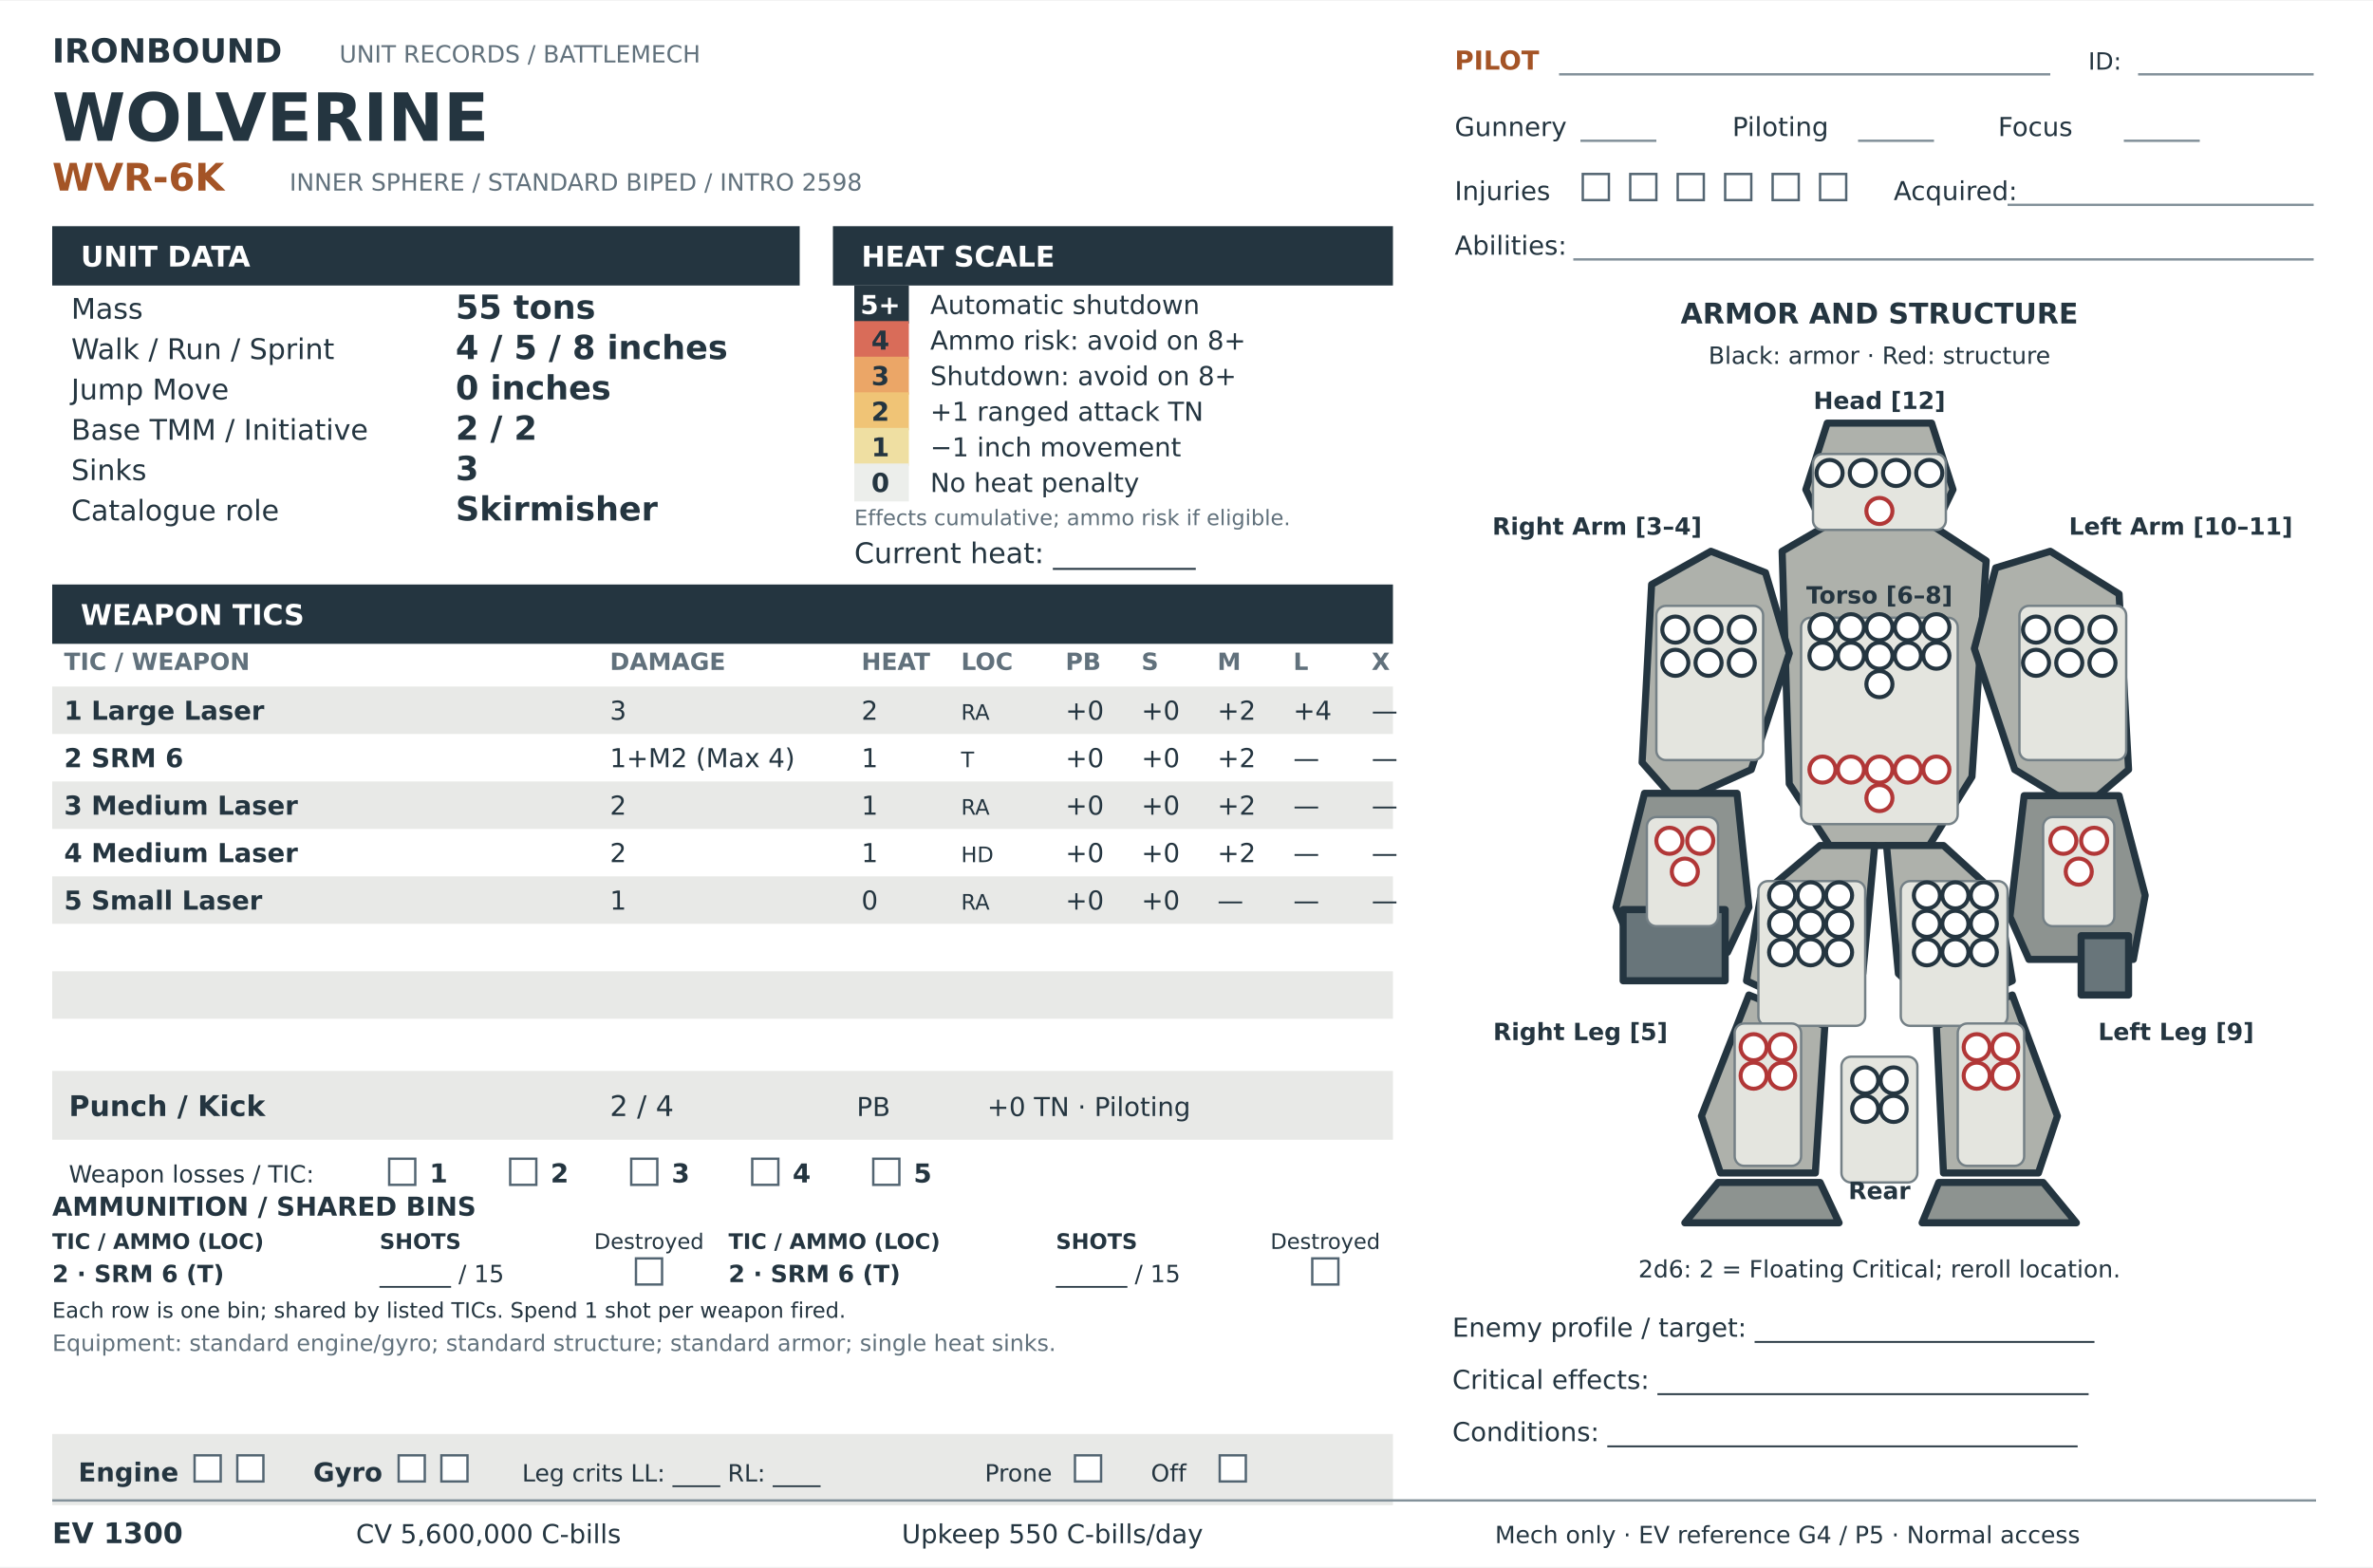
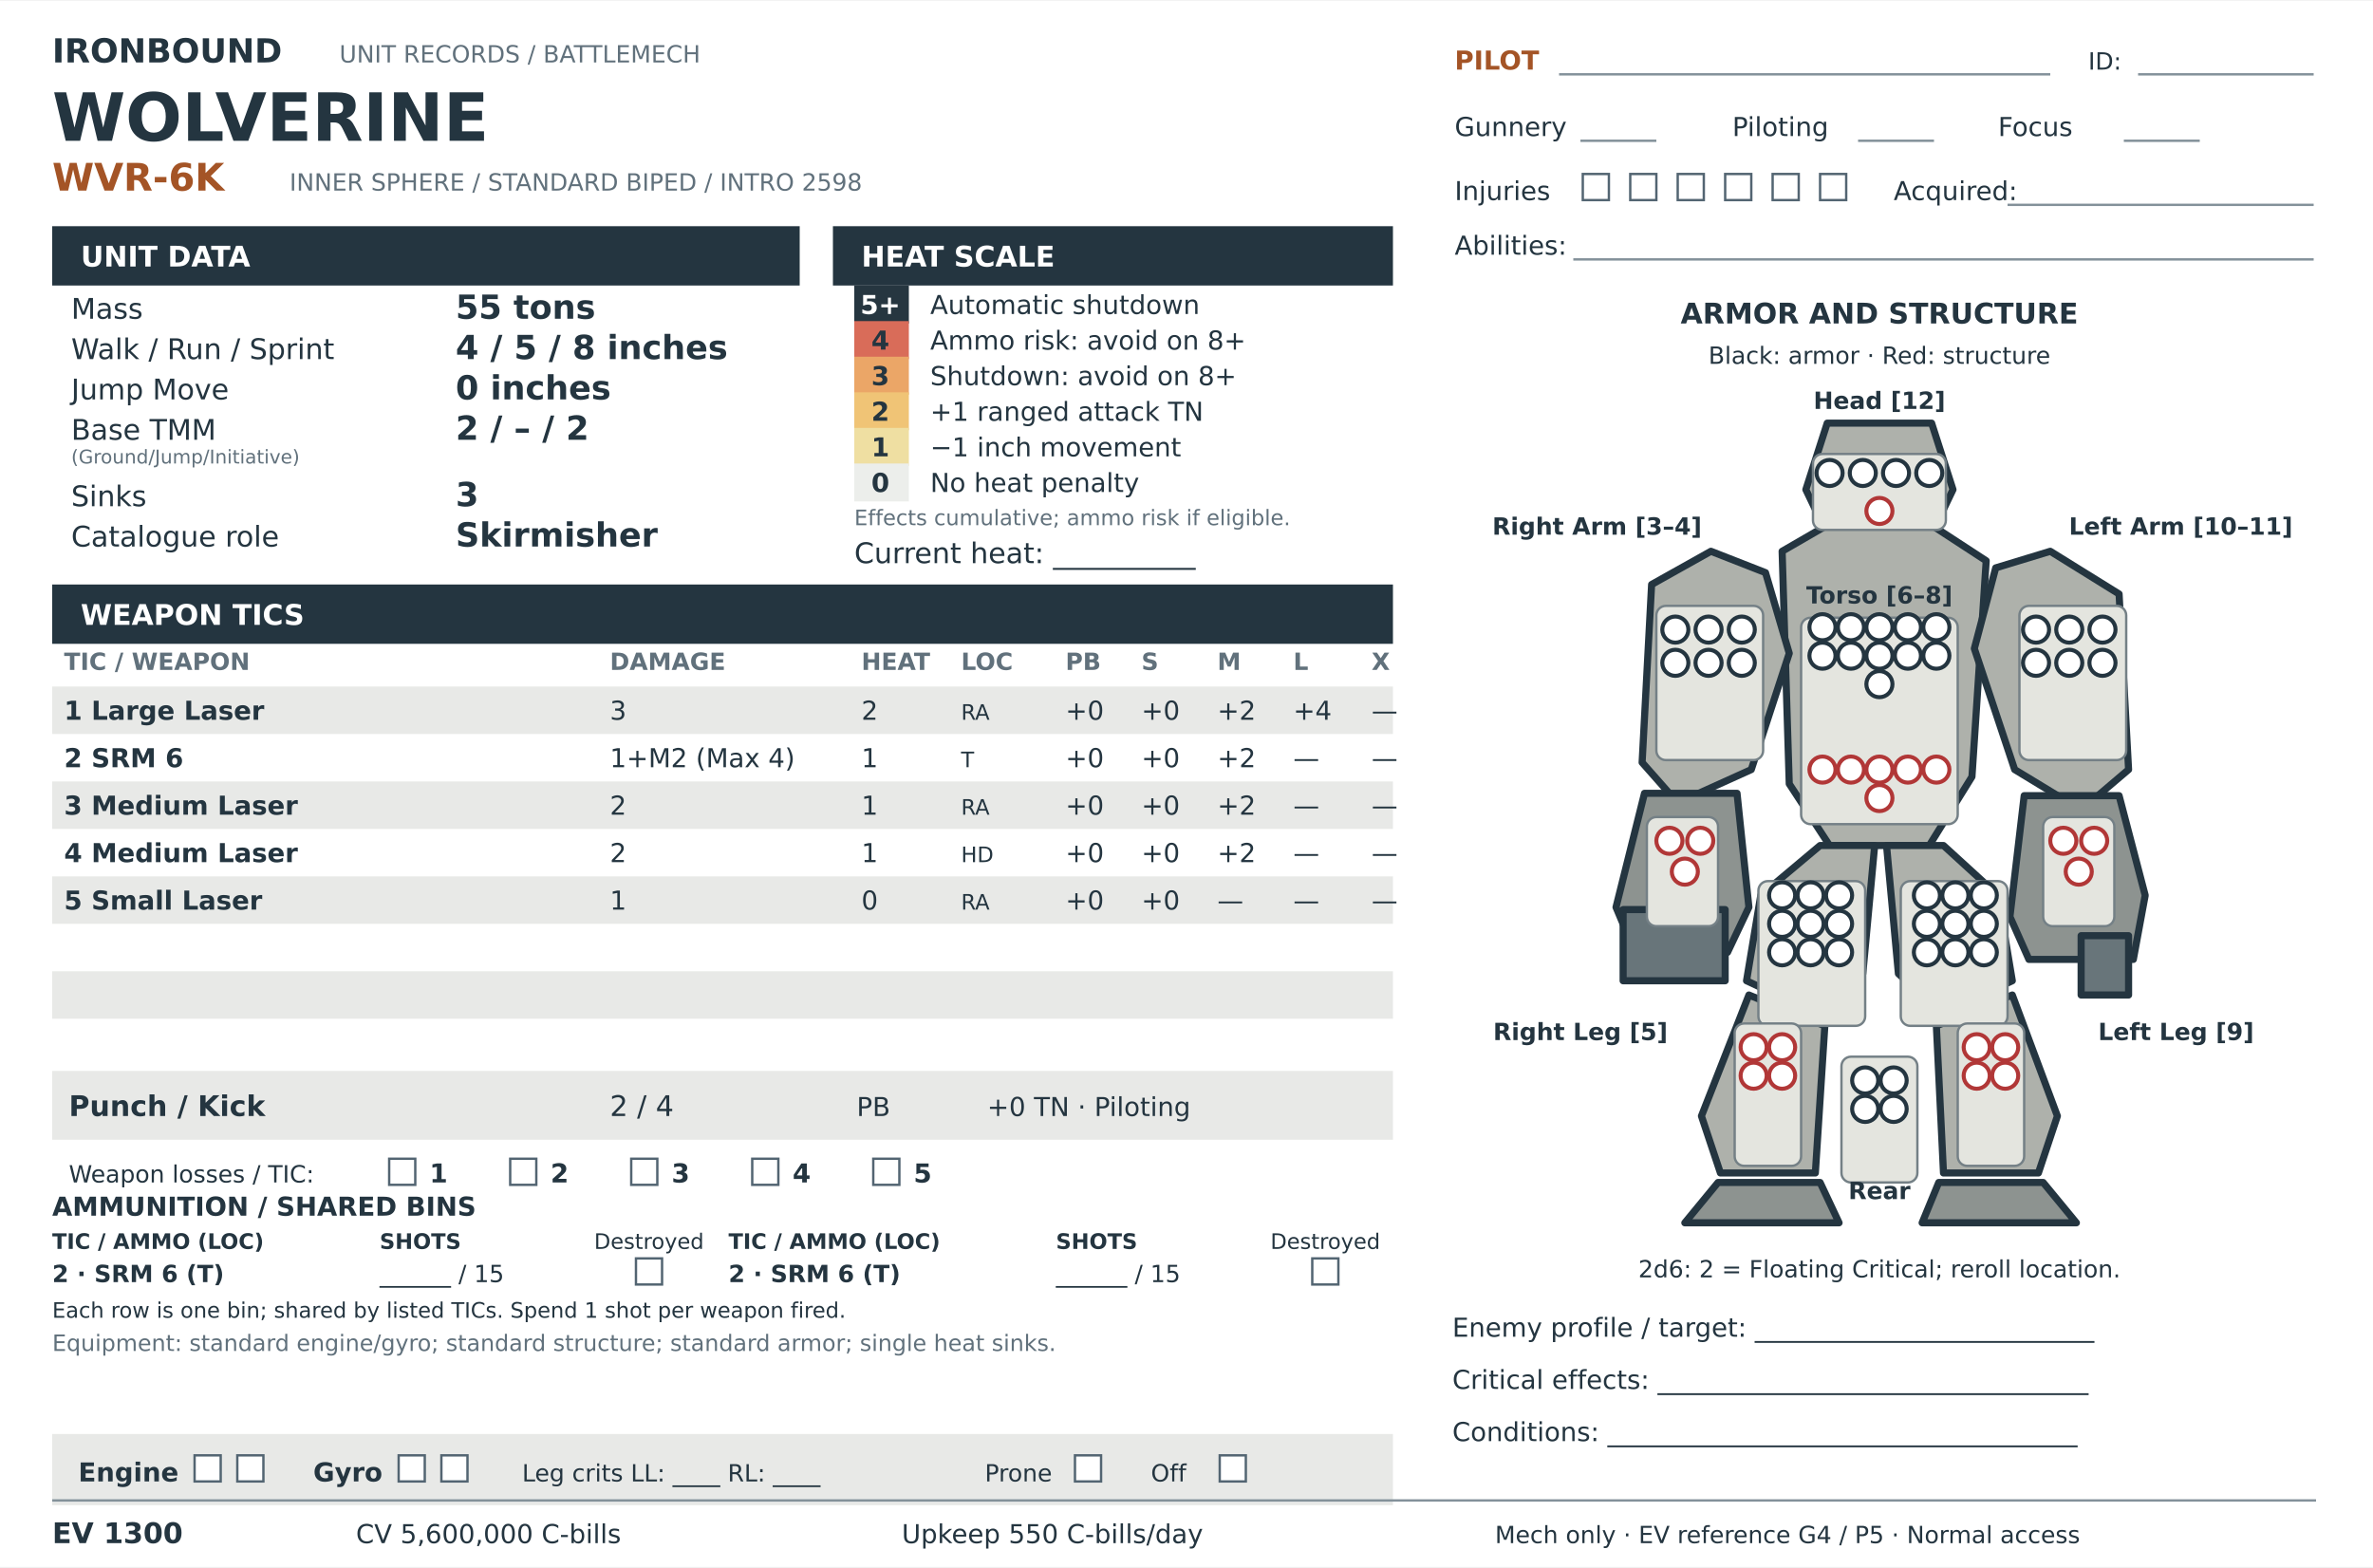
<svg xmlns="http://www.w3.org/2000/svg" width="277mm" height="183mm" viewBox="0 0 1000 660" role="img" aria-labelledby="title desc">
  <g font-family="Arial, Helvetica, sans-serif">
    <rect x="0" y="0" width="1000" height="660" rx="0" fill="#fff" stroke="none" />
    <text x="22" y="26" font-family="DejaVu Sans, Arial, sans-serif" font-size="14" font-weight="bold" fill="#243540" text-anchor="start">IRONBOUND</text>
    <text x="143" y="26" font-family="DejaVu Sans, Arial, sans-serif" font-size="10" fill="#61717c" text-anchor="start">UNIT RECORDS / BATTLEMECH</text>
    <text x="22" y="59" font-family="DejaVu Sans, Arial, sans-serif" font-size="28" font-weight="bold" fill="#243540" text-anchor="start">WOLVERINE</text>
    <text x="22" y="80" font-family="DejaVu Sans, Arial, sans-serif" font-size="16" font-weight="bold" fill="#a45426" text-anchor="start">WVR-6K</text>
    <text x="122" y="80" font-family="DejaVu Sans, Arial, sans-serif" font-size="10" fill="#61717c" text-anchor="start">INNER SPHERE / STANDARD BIPED / INTRO 2598</text>
    <text x="613" y="29" font-family="DejaVu Sans, Arial, sans-serif" font-size="11" font-weight="bold" fill="#a45426" text-anchor="start">PILOT</text>
    <path d="M657 31H864" fill="none" stroke="#83919a" />
    <text x="880" y="29" font-family="DejaVu Sans, Arial, sans-serif" font-size="10" fill="#243540" text-anchor="start">ID:</text>
    <path d="M901 31H975" fill="none" stroke="#83919a" />
    <text x="613" y="57" font-family="DejaVu Sans, Arial, sans-serif" font-size="11" fill="#243540" text-anchor="start">Gunnery</text>
    <path d="M666 59H698" fill="none" stroke="#83919a" />
    <text x="730" y="57" font-family="DejaVu Sans, Arial, sans-serif" font-size="11" fill="#243540" text-anchor="start">Piloting</text>
    <path d="M783 59H815" fill="none" stroke="#83919a" />
    <text x="842" y="57" font-family="DejaVu Sans, Arial, sans-serif" font-size="11" fill="#243540" text-anchor="start">Focus</text>
    <path d="M895 59H927" fill="none" stroke="#83919a" />
    <text x="613" y="84" font-family="DejaVu Sans, Arial, sans-serif" font-size="11" fill="#243540" text-anchor="start">Injuries</text>
    <rect x="667" y="73" width="11" height="11" rx="0" fill="#fff" stroke="#536572" />
    <rect x="687" y="73" width="11" height="11" rx="0" fill="#fff" stroke="#536572" />
    <rect x="707" y="73" width="11" height="11" rx="0" fill="#fff" stroke="#536572" />
    <rect x="727" y="73" width="11" height="11" rx="0" fill="#fff" stroke="#536572" />
    <rect x="747" y="73" width="11" height="11" rx="0" fill="#fff" stroke="#536572" />
    <rect x="767" y="73" width="11" height="11" rx="0" fill="#fff" stroke="#536572" />
    <text x="798" y="84" font-family="DejaVu Sans, Arial, sans-serif" font-size="11" fill="#243540" text-anchor="start">Acquired:</text>
    <path d="M846 86H975" fill="none" stroke="#83919a" />
    <text x="613" y="107" font-family="DejaVu Sans, Arial, sans-serif" font-size="11" fill="#243540" text-anchor="start">Abilities:</text>
    <path d="M663 109H975" fill="none" stroke="#83919a" />
    <rect x="22" y="95" width="315" height="25" rx="0" fill="#243540" stroke="none" />
    <text x="34" y="112" font-family="DejaVu Sans, Arial, sans-serif" font-size="12" font-weight="bold" fill="#fff" text-anchor="start">UNIT DATA</text>
    <rect x="351" y="95" width="236" height="25" rx="0" fill="#243540" stroke="none" />
    <text x="363" y="112" font-family="DejaVu Sans, Arial, sans-serif" font-size="12" font-weight="bold" fill="#fff" text-anchor="start">HEAT SCALE</text>
    <text x="30" y="134" font-family="DejaVu Sans, Arial, sans-serif" font-size="12" fill="#243540" text-anchor="start">Mass</text>
    <text x="192" y="134" font-family="DejaVu Sans, Arial, sans-serif" font-size="14" font-weight="bold" fill="#243540" text-anchor="start">55 tons</text>
    <text x="30" y="151" font-family="DejaVu Sans, Arial, sans-serif" font-size="12" fill="#243540" text-anchor="start">Walk / Run / Sprint</text>
    <text x="192" y="151" font-family="DejaVu Sans, Arial, sans-serif" font-size="14" font-weight="bold" fill="#243540" text-anchor="start">4 / 5 / 8 inches</text>
    <text x="30" y="168" font-family="DejaVu Sans, Arial, sans-serif" font-size="12" fill="#243540" text-anchor="start">Jump Move</text>
    <text x="192" y="168" font-family="DejaVu Sans, Arial, sans-serif" font-size="14" font-weight="bold" fill="#243540" text-anchor="start">0 inches</text>
-     <text x="30" y="185" font-family="DejaVu Sans, Arial, sans-serif" font-size="12" fill="#243540" text-anchor="start">Base TMM / Initiative</text>
-     <text x="192" y="185" font-family="DejaVu Sans, Arial, sans-serif" font-size="14" font-weight="bold" fill="#243540" text-anchor="start">2 / 2</text>
-     <text x="30" y="202" font-family="DejaVu Sans, Arial, sans-serif" font-size="12" fill="#243540" text-anchor="start">Sinks</text>
-     <text x="192" y="202" font-family="DejaVu Sans, Arial, sans-serif" font-size="14" font-weight="bold" fill="#243540" text-anchor="start">3</text>
-     <text x="30" y="219" font-family="DejaVu Sans, Arial, sans-serif" font-size="12" fill="#243540" text-anchor="start">Catalogue role</text>
-     <text x="192" y="219" font-family="DejaVu Sans, Arial, sans-serif" font-size="14" font-weight="bold" fill="#243540" text-anchor="start">Skirmisher</text>
+     <text x="30" y="185" font-family="DejaVu Sans, Arial, sans-serif" font-size="12" fill="#243540" text-anchor="start">Base TMM</text>
+     <text x="30" y="195" font-family="DejaVu Sans, Arial, sans-serif" font-size="8" fill="#61717c" text-anchor="start">(Ground/Jump/Initiative)</text>
+     <text x="192" y="185" font-family="DejaVu Sans, Arial, sans-serif" font-size="14" font-weight="bold" fill="#243540" text-anchor="start">2 / – / 2</text>
+     <text x="30" y="213" font-family="DejaVu Sans, Arial, sans-serif" font-size="12" fill="#243540" text-anchor="start">Sinks</text>
+     <text x="192" y="213" font-family="DejaVu Sans, Arial, sans-serif" font-size="14" font-weight="bold" fill="#243540" text-anchor="start">3</text>
+     <text x="30" y="230" font-family="DejaVu Sans, Arial, sans-serif" font-size="12" fill="#243540" text-anchor="start">Catalogue role</text>
+     <text x="192" y="230" font-family="DejaVu Sans, Arial, sans-serif" font-size="14" font-weight="bold" fill="#243540" text-anchor="start">Skirmisher</text>
    <rect x="360" y="120" width="23" height="16" rx="0" fill="#263640" stroke="none" />
    <text x="371" y="132" font-family="DejaVu Sans, Arial, sans-serif" font-size="11" font-weight="bold" fill="#fff" text-anchor="middle">5+</text>
    <text x="392" y="132" font-family="DejaVu Sans, Arial, sans-serif" font-size="11" fill="#243540" text-anchor="start">Automatic shutdown</text>
    <rect x="360" y="135" width="23" height="16" rx="0" fill="#d96c59" stroke="none" />
    <text x="371" y="147" font-family="DejaVu Sans, Arial, sans-serif" font-size="11" font-weight="bold" fill="#243540" text-anchor="middle">4</text>
    <text x="392" y="147" font-family="DejaVu Sans, Arial, sans-serif" font-size="11" fill="#243540" text-anchor="start">Ammo risk: avoid on 8+</text>
    <rect x="360" y="150" width="23" height="16" rx="0" fill="#eba667" stroke="none" />
    <text x="371" y="162" font-family="DejaVu Sans, Arial, sans-serif" font-size="11" font-weight="bold" fill="#243540" text-anchor="middle">3</text>
    <text x="392" y="162" font-family="DejaVu Sans, Arial, sans-serif" font-size="11" fill="#243540" text-anchor="start">Shutdown: avoid on 8+</text>
    <rect x="360" y="165" width="23" height="16" rx="0" fill="#f0c476" stroke="none" />
    <text x="371" y="177" font-family="DejaVu Sans, Arial, sans-serif" font-size="11" font-weight="bold" fill="#243540" text-anchor="middle">2</text>
    <text x="392" y="177" font-family="DejaVu Sans, Arial, sans-serif" font-size="11" fill="#243540" text-anchor="start">+1 ranged attack TN</text>
    <rect x="360" y="180" width="23" height="16" rx="0" fill="#efdfa2" stroke="none" />
    <text x="371" y="192" font-family="DejaVu Sans, Arial, sans-serif" font-size="11" font-weight="bold" fill="#243540" text-anchor="middle">1</text>
    <text x="392" y="192" font-family="DejaVu Sans, Arial, sans-serif" font-size="11" fill="#243540" text-anchor="start">−1 inch movement</text>
    <rect x="360" y="195" width="23" height="16" rx="0" fill="#eceeeb" stroke="none" />
    <text x="371" y="207" font-family="DejaVu Sans, Arial, sans-serif" font-size="11" font-weight="bold" fill="#243540" text-anchor="middle">0</text>
    <text x="392" y="207" font-family="DejaVu Sans, Arial, sans-serif" font-size="11" fill="#243540" text-anchor="start">No heat penalty</text>
    <text x="360" y="221" font-family="DejaVu Sans, Arial, sans-serif" font-size="9" fill="#61717c" text-anchor="start">Effects cumulative; ammo risk if eligible.</text>
    <text x="360" y="237" font-family="DejaVu Sans, Arial, sans-serif" font-size="12" fill="#243540" text-anchor="start">Current heat: __________</text>
    <rect x="22" y="246" width="565" height="25" rx="0" fill="#243540" stroke="none" />
    <text x="34" y="263" font-family="DejaVu Sans, Arial, sans-serif" font-size="12" font-weight="bold" fill="#fff" text-anchor="start">WEAPON TICS</text>
    <text x="27" y="282" font-family="DejaVu Sans, Arial, sans-serif" font-size="10" font-weight="bold" fill="#61717c" text-anchor="start">TIC / WEAPON</text>
    <text x="257" y="282" font-family="DejaVu Sans, Arial, sans-serif" font-size="10" font-weight="bold" fill="#61717c" text-anchor="start">DAMAGE</text>
    <text x="363" y="282" font-family="DejaVu Sans, Arial, sans-serif" font-size="10" font-weight="bold" fill="#61717c" text-anchor="start">HEAT</text>
    <text x="405" y="282" font-family="DejaVu Sans, Arial, sans-serif" font-size="10" font-weight="bold" fill="#61717c" text-anchor="start">LOC</text>
    <text x="449" y="282" font-family="DejaVu Sans, Arial, sans-serif" font-size="10" font-weight="bold" fill="#61717c" text-anchor="start">PB</text>
    <text x="481" y="282" font-family="DejaVu Sans, Arial, sans-serif" font-size="10" font-weight="bold" fill="#61717c" text-anchor="start">S</text>
    <text x="513" y="282" font-family="DejaVu Sans, Arial, sans-serif" font-size="10" font-weight="bold" fill="#61717c" text-anchor="start">M</text>
    <text x="545" y="282" font-family="DejaVu Sans, Arial, sans-serif" font-size="10" font-weight="bold" fill="#61717c" text-anchor="start">L</text>
    <text x="578" y="282" font-family="DejaVu Sans, Arial, sans-serif" font-size="10" font-weight="bold" fill="#61717c" text-anchor="start">X</text>
    <rect x="22" y="289" width="565" height="20" rx="0" fill="#e8e9e7" stroke="none" />
    <text x="27" y="303" font-family="DejaVu Sans, Arial, sans-serif" font-size="11" fill="#243540" text-anchor="start" font-weight="bold">1  Large Laser</text>
    <text x="257" y="303" font-family="DejaVu Sans, Arial, sans-serif" font-size="11" fill="#243540" text-anchor="start">3</text>
    <text x="363" y="303" font-family="DejaVu Sans, Arial, sans-serif" font-size="11" fill="#243540" text-anchor="start">2</text>
    <text x="405" y="303" font-family="DejaVu Sans, Arial, sans-serif" font-size="9" fill="#243540" text-anchor="start">RA</text>
    <text x="449" y="303" font-family="DejaVu Sans, Arial, sans-serif" font-size="11" fill="#243540" text-anchor="start">+0</text>
    <text x="481" y="303" font-family="DejaVu Sans, Arial, sans-serif" font-size="11" fill="#243540" text-anchor="start">+0</text>
    <text x="513" y="303" font-family="DejaVu Sans, Arial, sans-serif" font-size="11" fill="#243540" text-anchor="start">+2</text>
    <text x="545" y="303" font-family="DejaVu Sans, Arial, sans-serif" font-size="11" fill="#243540" text-anchor="start">+4</text>
    <text x="578" y="303" font-family="DejaVu Sans, Arial, sans-serif" font-size="11" fill="#243540" text-anchor="start">—</text>
    <text x="27" y="323" font-family="DejaVu Sans, Arial, sans-serif" font-size="11" fill="#243540" text-anchor="start" font-weight="bold">2  SRM 6</text>
    <text x="257" y="323" font-family="DejaVu Sans, Arial, sans-serif" font-size="11" fill="#243540" text-anchor="start">1+M2 (Max 4)</text>
    <text x="363" y="323" font-family="DejaVu Sans, Arial, sans-serif" font-size="11" fill="#243540" text-anchor="start">1</text>
    <text x="405" y="323" font-family="DejaVu Sans, Arial, sans-serif" font-size="9" fill="#243540" text-anchor="start">T</text>
    <text x="449" y="323" font-family="DejaVu Sans, Arial, sans-serif" font-size="11" fill="#243540" text-anchor="start">+0</text>
    <text x="481" y="323" font-family="DejaVu Sans, Arial, sans-serif" font-size="11" fill="#243540" text-anchor="start">+0</text>
    <text x="513" y="323" font-family="DejaVu Sans, Arial, sans-serif" font-size="11" fill="#243540" text-anchor="start">+2</text>
    <text x="545" y="323" font-family="DejaVu Sans, Arial, sans-serif" font-size="11" fill="#243540" text-anchor="start">—</text>
    <text x="578" y="323" font-family="DejaVu Sans, Arial, sans-serif" font-size="11" fill="#243540" text-anchor="start">—</text>
    <rect x="22" y="329" width="565" height="20" rx="0" fill="#e8e9e7" stroke="none" />
    <text x="27" y="343" font-family="DejaVu Sans, Arial, sans-serif" font-size="11" fill="#243540" text-anchor="start" font-weight="bold">3  Medium Laser</text>
    <text x="257" y="343" font-family="DejaVu Sans, Arial, sans-serif" font-size="11" fill="#243540" text-anchor="start">2</text>
    <text x="363" y="343" font-family="DejaVu Sans, Arial, sans-serif" font-size="11" fill="#243540" text-anchor="start">1</text>
    <text x="405" y="343" font-family="DejaVu Sans, Arial, sans-serif" font-size="9" fill="#243540" text-anchor="start">RA</text>
    <text x="449" y="343" font-family="DejaVu Sans, Arial, sans-serif" font-size="11" fill="#243540" text-anchor="start">+0</text>
    <text x="481" y="343" font-family="DejaVu Sans, Arial, sans-serif" font-size="11" fill="#243540" text-anchor="start">+0</text>
    <text x="513" y="343" font-family="DejaVu Sans, Arial, sans-serif" font-size="11" fill="#243540" text-anchor="start">+2</text>
    <text x="545" y="343" font-family="DejaVu Sans, Arial, sans-serif" font-size="11" fill="#243540" text-anchor="start">—</text>
    <text x="578" y="343" font-family="DejaVu Sans, Arial, sans-serif" font-size="11" fill="#243540" text-anchor="start">—</text>
    <text x="27" y="363" font-family="DejaVu Sans, Arial, sans-serif" font-size="11" fill="#243540" text-anchor="start" font-weight="bold">4  Medium Laser</text>
    <text x="257" y="363" font-family="DejaVu Sans, Arial, sans-serif" font-size="11" fill="#243540" text-anchor="start">2</text>
    <text x="363" y="363" font-family="DejaVu Sans, Arial, sans-serif" font-size="11" fill="#243540" text-anchor="start">1</text>
    <text x="405" y="363" font-family="DejaVu Sans, Arial, sans-serif" font-size="9" fill="#243540" text-anchor="start">HD</text>
    <text x="449" y="363" font-family="DejaVu Sans, Arial, sans-serif" font-size="11" fill="#243540" text-anchor="start">+0</text>
    <text x="481" y="363" font-family="DejaVu Sans, Arial, sans-serif" font-size="11" fill="#243540" text-anchor="start">+0</text>
    <text x="513" y="363" font-family="DejaVu Sans, Arial, sans-serif" font-size="11" fill="#243540" text-anchor="start">+2</text>
    <text x="545" y="363" font-family="DejaVu Sans, Arial, sans-serif" font-size="11" fill="#243540" text-anchor="start">—</text>
    <text x="578" y="363" font-family="DejaVu Sans, Arial, sans-serif" font-size="11" fill="#243540" text-anchor="start">—</text>
    <rect x="22" y="369" width="565" height="20" rx="0" fill="#e8e9e7" stroke="none" />
    <text x="27" y="383" font-family="DejaVu Sans, Arial, sans-serif" font-size="11" fill="#243540" text-anchor="start" font-weight="bold">5  Small Laser</text>
    <text x="257" y="383" font-family="DejaVu Sans, Arial, sans-serif" font-size="11" fill="#243540" text-anchor="start">1</text>
    <text x="363" y="383" font-family="DejaVu Sans, Arial, sans-serif" font-size="11" fill="#243540" text-anchor="start">0</text>
    <text x="405" y="383" font-family="DejaVu Sans, Arial, sans-serif" font-size="9" fill="#243540" text-anchor="start">RA</text>
    <text x="449" y="383" font-family="DejaVu Sans, Arial, sans-serif" font-size="11" fill="#243540" text-anchor="start">+0</text>
    <text x="481" y="383" font-family="DejaVu Sans, Arial, sans-serif" font-size="11" fill="#243540" text-anchor="start">+0</text>
    <text x="513" y="383" font-family="DejaVu Sans, Arial, sans-serif" font-size="11" fill="#243540" text-anchor="start">—</text>
    <text x="545" y="383" font-family="DejaVu Sans, Arial, sans-serif" font-size="11" fill="#243540" text-anchor="start">—</text>
    <text x="578" y="383" font-family="DejaVu Sans, Arial, sans-serif" font-size="11" fill="#243540" text-anchor="start">—</text>
    <text x="27" y="403" font-family="DejaVu Sans, Arial, sans-serif" font-size="11" fill="#243540" text-anchor="start" font-weight="bold" />
    <text x="257" y="403" font-family="DejaVu Sans, Arial, sans-serif" font-size="11" fill="#243540" text-anchor="start" />
    <text x="363" y="403" font-family="DejaVu Sans, Arial, sans-serif" font-size="11" fill="#243540" text-anchor="start" />
    <text x="405" y="403" font-family="DejaVu Sans, Arial, sans-serif" font-size="9" fill="#243540" text-anchor="start" />
    <text x="449" y="403" font-family="DejaVu Sans, Arial, sans-serif" font-size="11" fill="#243540" text-anchor="start" />
    <text x="481" y="403" font-family="DejaVu Sans, Arial, sans-serif" font-size="11" fill="#243540" text-anchor="start" />
    <text x="513" y="403" font-family="DejaVu Sans, Arial, sans-serif" font-size="11" fill="#243540" text-anchor="start" />
    <text x="545" y="403" font-family="DejaVu Sans, Arial, sans-serif" font-size="11" fill="#243540" text-anchor="start" />
    <text x="578" y="403" font-family="DejaVu Sans, Arial, sans-serif" font-size="11" fill="#243540" text-anchor="start" />
    <rect x="22" y="409" width="565" height="20" rx="0" fill="#e8e9e7" stroke="none" />
    <text x="27" y="423" font-family="DejaVu Sans, Arial, sans-serif" font-size="11" fill="#243540" text-anchor="start" font-weight="bold" />
    <text x="257" y="423" font-family="DejaVu Sans, Arial, sans-serif" font-size="11" fill="#243540" text-anchor="start" />
    <text x="363" y="423" font-family="DejaVu Sans, Arial, sans-serif" font-size="11" fill="#243540" text-anchor="start" />
    <text x="405" y="423" font-family="DejaVu Sans, Arial, sans-serif" font-size="9" fill="#243540" text-anchor="start" />
    <text x="449" y="423" font-family="DejaVu Sans, Arial, sans-serif" font-size="11" fill="#243540" text-anchor="start" />
    <text x="481" y="423" font-family="DejaVu Sans, Arial, sans-serif" font-size="11" fill="#243540" text-anchor="start" />
    <text x="513" y="423" font-family="DejaVu Sans, Arial, sans-serif" font-size="11" fill="#243540" text-anchor="start" />
    <text x="545" y="423" font-family="DejaVu Sans, Arial, sans-serif" font-size="11" fill="#243540" text-anchor="start" />
    <text x="578" y="423" font-family="DejaVu Sans, Arial, sans-serif" font-size="11" fill="#243540" text-anchor="start" />
    <text x="27" y="443" font-family="DejaVu Sans, Arial, sans-serif" font-size="11" fill="#243540" text-anchor="start" font-weight="bold" />
    <text x="257" y="443" font-family="DejaVu Sans, Arial, sans-serif" font-size="11" fill="#243540" text-anchor="start" />
    <text x="363" y="443" font-family="DejaVu Sans, Arial, sans-serif" font-size="11" fill="#243540" text-anchor="start" />
    <text x="405" y="443" font-family="DejaVu Sans, Arial, sans-serif" font-size="9" fill="#243540" text-anchor="start" />
    <text x="449" y="443" font-family="DejaVu Sans, Arial, sans-serif" font-size="11" fill="#243540" text-anchor="start" />
    <text x="481" y="443" font-family="DejaVu Sans, Arial, sans-serif" font-size="11" fill="#243540" text-anchor="start" />
    <text x="513" y="443" font-family="DejaVu Sans, Arial, sans-serif" font-size="11" fill="#243540" text-anchor="start" />
    <text x="545" y="443" font-family="DejaVu Sans, Arial, sans-serif" font-size="11" fill="#243540" text-anchor="start" />
    <text x="578" y="443" font-family="DejaVu Sans, Arial, sans-serif" font-size="11" fill="#243540" text-anchor="start" />
    <rect x="22" y="451" width="565" height="29" rx="0" fill="#e8e9e7" stroke="none" />
    <text x="29" y="470" font-family="DejaVu Sans, Arial, sans-serif" font-size="12" font-weight="bold" fill="#243540" text-anchor="start">Punch / Kick</text>
    <text x="257" y="470" font-family="DejaVu Sans, Arial, sans-serif" font-size="12" fill="#243540" text-anchor="start">2 / 4</text>
    <text x="361" y="470" font-family="DejaVu Sans, Arial, sans-serif" font-size="11" fill="#243540" text-anchor="start">PB</text>
    <text x="416" y="470" font-family="DejaVu Sans, Arial, sans-serif" font-size="11" fill="#243540" text-anchor="start">+0 TN · Piloting</text>
    <rect x="22" y="604" width="565" height="30" rx="0" fill="#e8e9e7" stroke="none" />
    <text x="33" y="624" font-family="DejaVu Sans, Arial, sans-serif" font-size="11" font-weight="bold" fill="#243540" text-anchor="start">Engine</text>
    <rect x="82" y="613" width="11" height="11" rx="0" fill="#fff" stroke="#536572" />
    <rect x="100" y="613" width="11" height="11" rx="0" fill="#fff" stroke="#536572" />
    <text x="132" y="624" font-family="DejaVu Sans, Arial, sans-serif" font-size="11" font-weight="bold" fill="#243540" text-anchor="start">Gyro</text>
    <rect x="168" y="613" width="11" height="11" rx="0" fill="#fff" stroke="#536572" />
    <rect x="186" y="613" width="11" height="11" rx="0" fill="#fff" stroke="#536572" />
    <text x="220" y="624" font-family="DejaVu Sans, Arial, sans-serif" font-size="10" fill="#243540" text-anchor="start">Leg crits  LL: ____  RL: ____</text>
    <text x="415" y="624" font-family="DejaVu Sans, Arial, sans-serif" font-size="10" fill="#243540" text-anchor="start">Prone</text>
    <rect x="453" y="613" width="11" height="11" rx="0" fill="#fff" stroke="#536572" />
    <text x="485" y="624" font-family="DejaVu Sans, Arial, sans-serif" font-size="10" fill="#243540" text-anchor="start">Off</text>
    <rect x="514" y="613" width="11" height="11" rx="0" fill="#fff" stroke="#536572" />
    <g transform="translate(612 120)">
      <text x="180" y="16" font-family="DejaVu Sans, Arial, sans-serif" font-size="12" font-weight="bold" fill="#243540" text-anchor="middle">ARMOR AND STRUCTURE</text>
      <text x="180" y="33" font-family="DejaVu Sans, Arial, sans-serif" font-size="10" fill="#243540" text-anchor="middle">Black: armor · Red: structure</text>
      <path d="M158 58H202L211 86L200 109H160L149 86Z" fill="#aeb1ab" stroke="#243540" stroke-width="3" stroke-linejoin="round" />
      <path d="M139 112L158 101H202L225 116L219 207L201 236H159L142 210Z" fill="#aeb1ab" stroke="#243540" stroke-width="3" stroke-linejoin="round" />
      <path d="M132 121L109 112L84 126L80 201L95 218L126 204L142 155Z" fill="#aeb1ab" stroke="#243540" stroke-width="3" stroke-linejoin="round" />
      <path d="M229 119L252 112L281 130L285 204L265 221L237 204L220 153Z" fill="#aeb1ab" stroke="#243540" stroke-width="3" stroke-linejoin="round" />
      <path d="M81 214H120L125 262L116 281H77L69 262Z" fill="#8d9390" stroke="#243540" stroke-width="3" stroke-linejoin="round" />
      <path d="M241 215H281L292 257L287 284H243L235 266Z" fill="#8d9390" stroke="#243540" stroke-width="3" stroke-linejoin="round" />
      <path d="M72 263H115V293H72Z" fill="#68757a" stroke="#243540" stroke-width="3" stroke-linejoin="round" />
      <path d="M265 274H285V299H265Z" fill="#68757a" stroke="#243540" stroke-width="3" stroke-linejoin="round" />
      <path d="M155 236H178L173 290L154 307L124 293L130 257Z" fill="#aeb1ab" stroke="#243540" stroke-width="3" stroke-linejoin="round" />
      <path d="M183 236H207L230 257L236 293L206 307L188 290Z" fill="#aeb1ab" stroke="#243540" stroke-width="3" stroke-linejoin="round" />
      <path d="M125 299L157 312L153 374H113L105 350Z" fill="#aeb1ab" stroke="#243540" stroke-width="3" stroke-linejoin="round" />
      <path d="M204 312L236 299L255 350L247 374H207Z" fill="#aeb1ab" stroke="#243540" stroke-width="3" stroke-linejoin="round" />
      <path d="M112 378H155L163 395H98Z" fill="#8d9390" stroke="#243540" stroke-width="3" stroke-linejoin="round" />
      <path d="M205 378H249L263 395H198Z" fill="#8d9390" stroke="#243540" stroke-width="3" stroke-linejoin="round" />
      <rect x="152" y="71" width="56" height="32" rx="4" fill="#e4e5df" stroke="#748086" />
      <rect x="147" y="140" width="66" height="87" rx="4" fill="#e4e5df" stroke="#748086" />
      <rect x="86" y="135" width="45" height="65" rx="4" fill="#e4e5df" stroke="#748086" />
      <rect x="239" y="135" width="45" height="65" rx="4" fill="#e4e5df" stroke="#748086" />
      <rect x="82" y="224" width="30" height="46" rx="4" fill="#e4e5df" stroke="#748086" />
      <rect x="249" y="224" width="30" height="46" rx="4" fill="#e4e5df" stroke="#748086" />
      <rect x="129" y="251" width="45" height="61" rx="4" fill="#e4e5df" stroke="#748086" />
      <rect x="189" y="251" width="45" height="61" rx="4" fill="#e4e5df" stroke="#748086" />
      <rect x="119" y="311" width="28" height="60" rx="4" fill="#e4e5df" stroke="#748086" />
      <rect x="213" y="311" width="28" height="60" rx="4" fill="#e4e5df" stroke="#748086" />
      <rect x="164" y="325" width="32" height="53" rx="4" fill="#e4e5df" stroke="#748086" />
      <text x="180" y="52" font-family="DejaVu Sans, Arial, sans-serif" font-size="10" font-weight="bold" fill="#243540" text-anchor="middle">Head [12]</text>
      <text x="180" y="134" font-family="DejaVu Sans, Arial, sans-serif" font-size="10" font-weight="bold" fill="#243540" text-anchor="middle">Torso [6–8]</text>
      <text x="61" y="105" font-family="DejaVu Sans, Arial, sans-serif" font-size="10" font-weight="bold" fill="#243540" text-anchor="middle">Right Arm [3–4]</text>
      <text x="307" y="105" font-family="DejaVu Sans, Arial, sans-serif" font-size="10" font-weight="bold" fill="#243540" text-anchor="middle">Left Arm [10–11]</text>
      <text x="54" y="318" font-family="DejaVu Sans, Arial, sans-serif" font-size="10" font-weight="bold" fill="#243540" text-anchor="middle">Right Leg [5]</text>
      <text x="305" y="318" font-family="DejaVu Sans, Arial, sans-serif" font-size="10" font-weight="bold" fill="#243540" text-anchor="middle">Left Leg [9]</text>
      <text x="180" y="385" font-family="DejaVu Sans, Arial, sans-serif" font-size="10" font-weight="bold" fill="#243540" text-anchor="middle">Rear</text>
      <text x="180" y="418" font-family="DejaVu Sans, Arial, sans-serif" font-size="10" fill="#243540" text-anchor="middle">2d6: 2 = Floating Critical; reroll location.</text>
      <text x="0" y="443" font-family="DejaVu Sans, Arial, sans-serif" font-size="11" fill="#243540" text-anchor="start">Enemy profile / target: __________________________</text>
      <text x="0" y="465" font-family="DejaVu Sans, Arial, sans-serif" font-size="11" fill="#243540" text-anchor="start">Critical effects: _________________________________</text>
      <text x="0" y="487" font-family="DejaVu Sans, Arial, sans-serif" font-size="11" fill="#243540" text-anchor="start">Conditions: ____________________________________</text>
      <circle cx="159.0" cy="79" r="5.5" fill="#fff" stroke="#243540" stroke-width="1.7" />
      <circle cx="173.0" cy="79" r="5.5" fill="#fff" stroke="#243540" stroke-width="1.7" />
      <circle cx="187.0" cy="79" r="5.5" fill="#fff" stroke="#243540" stroke-width="1.7" />
      <circle cx="201.0" cy="79" r="5.5" fill="#fff" stroke="#243540" stroke-width="1.7" />
      <circle cx="180.0" cy="95" r="5.5" fill="#fff" stroke="#b13737" stroke-width="1.7" />
      <circle cx="156.0" cy="144" r="5.5" fill="#fff" stroke="#243540" stroke-width="1.7" />
      <circle cx="168.0" cy="144" r="5.5" fill="#fff" stroke="#243540" stroke-width="1.7" />
      <circle cx="180.0" cy="144" r="5.5" fill="#fff" stroke="#243540" stroke-width="1.7" />
      <circle cx="192.0" cy="144" r="5.5" fill="#fff" stroke="#243540" stroke-width="1.7" />
      <circle cx="204.0" cy="144" r="5.5" fill="#fff" stroke="#243540" stroke-width="1.7" />
      <circle cx="156.0" cy="156" r="5.5" fill="#fff" stroke="#243540" stroke-width="1.7" />
      <circle cx="168.0" cy="156" r="5.5" fill="#fff" stroke="#243540" stroke-width="1.7" />
      <circle cx="180.0" cy="156" r="5.5" fill="#fff" stroke="#243540" stroke-width="1.7" />
      <circle cx="192.0" cy="156" r="5.5" fill="#fff" stroke="#243540" stroke-width="1.7" />
      <circle cx="204.0" cy="156" r="5.5" fill="#fff" stroke="#243540" stroke-width="1.7" />
      <circle cx="180.0" cy="168" r="5.5" fill="#fff" stroke="#243540" stroke-width="1.7" />
      <circle cx="156.0" cy="204" r="5.5" fill="#fff" stroke="#b13737" stroke-width="1.7" />
      <circle cx="168.0" cy="204" r="5.5" fill="#fff" stroke="#b13737" stroke-width="1.7" />
      <circle cx="180.0" cy="204" r="5.5" fill="#fff" stroke="#b13737" stroke-width="1.7" />
      <circle cx="192.0" cy="204" r="5.5" fill="#fff" stroke="#b13737" stroke-width="1.7" />
      <circle cx="204.0" cy="204" r="5.5" fill="#fff" stroke="#b13737" stroke-width="1.7" />
      <circle cx="180.0" cy="216" r="5.5" fill="#fff" stroke="#b13737" stroke-width="1.7" />
      <circle cx="94.0" cy="145" r="5.5" fill="#fff" stroke="#243540" stroke-width="1.7" />
      <circle cx="108.0" cy="145" r="5.5" fill="#fff" stroke="#243540" stroke-width="1.7" />
      <circle cx="122.0" cy="145" r="5.5" fill="#fff" stroke="#243540" stroke-width="1.7" />
      <circle cx="94.0" cy="159" r="5.5" fill="#fff" stroke="#243540" stroke-width="1.7" />
      <circle cx="108.0" cy="159" r="5.5" fill="#fff" stroke="#243540" stroke-width="1.7" />
      <circle cx="122.0" cy="159" r="5.5" fill="#fff" stroke="#243540" stroke-width="1.7" />
      <circle cx="91.5" cy="234" r="5.5" fill="#fff" stroke="#b13737" stroke-width="1.7" />
      <circle cx="104.5" cy="234" r="5.5" fill="#fff" stroke="#b13737" stroke-width="1.7" />
      <circle cx="98.0" cy="247" r="5.5" fill="#fff" stroke="#b13737" stroke-width="1.7" />
      <circle cx="246.0" cy="145" r="5.5" fill="#fff" stroke="#243540" stroke-width="1.7" />
      <circle cx="260.0" cy="145" r="5.5" fill="#fff" stroke="#243540" stroke-width="1.7" />
      <circle cx="274.0" cy="145" r="5.5" fill="#fff" stroke="#243540" stroke-width="1.7" />
      <circle cx="246.0" cy="159" r="5.5" fill="#fff" stroke="#243540" stroke-width="1.7" />
      <circle cx="260.0" cy="159" r="5.5" fill="#fff" stroke="#243540" stroke-width="1.7" />
      <circle cx="274.0" cy="159" r="5.5" fill="#fff" stroke="#243540" stroke-width="1.7" />
      <circle cx="257.5" cy="234" r="5.5" fill="#fff" stroke="#b13737" stroke-width="1.7" />
      <circle cx="270.5" cy="234" r="5.5" fill="#fff" stroke="#b13737" stroke-width="1.7" />
      <circle cx="264.0" cy="247" r="5.5" fill="#fff" stroke="#b13737" stroke-width="1.7" />
      <circle cx="139.0" cy="257" r="5.5" fill="#fff" stroke="#243540" stroke-width="1.7" />
      <circle cx="151.0" cy="257" r="5.5" fill="#fff" stroke="#243540" stroke-width="1.7" />
      <circle cx="163.0" cy="257" r="5.5" fill="#fff" stroke="#243540" stroke-width="1.7" />
      <circle cx="139.0" cy="269" r="5.5" fill="#fff" stroke="#243540" stroke-width="1.7" />
      <circle cx="151.0" cy="269" r="5.5" fill="#fff" stroke="#243540" stroke-width="1.7" />
      <circle cx="163.0" cy="269" r="5.5" fill="#fff" stroke="#243540" stroke-width="1.7" />
      <circle cx="139.0" cy="281" r="5.5" fill="#fff" stroke="#243540" stroke-width="1.7" />
      <circle cx="151.0" cy="281" r="5.5" fill="#fff" stroke="#243540" stroke-width="1.7" />
      <circle cx="163.0" cy="281" r="5.5" fill="#fff" stroke="#243540" stroke-width="1.7" />
      <circle cx="127.0" cy="321" r="5.5" fill="#fff" stroke="#b13737" stroke-width="1.7" />
      <circle cx="139.0" cy="321" r="5.5" fill="#fff" stroke="#b13737" stroke-width="1.7" />
      <circle cx="127.0" cy="333" r="5.5" fill="#fff" stroke="#b13737" stroke-width="1.7" />
      <circle cx="139.0" cy="333" r="5.5" fill="#fff" stroke="#b13737" stroke-width="1.7" />
      <circle cx="200.0" cy="257" r="5.5" fill="#fff" stroke="#243540" stroke-width="1.7" />
      <circle cx="212.0" cy="257" r="5.5" fill="#fff" stroke="#243540" stroke-width="1.7" />
      <circle cx="224.0" cy="257" r="5.5" fill="#fff" stroke="#243540" stroke-width="1.7" />
      <circle cx="200.0" cy="269" r="5.5" fill="#fff" stroke="#243540" stroke-width="1.7" />
      <circle cx="212.0" cy="269" r="5.5" fill="#fff" stroke="#243540" stroke-width="1.7" />
      <circle cx="224.0" cy="269" r="5.5" fill="#fff" stroke="#243540" stroke-width="1.7" />
      <circle cx="200.0" cy="281" r="5.5" fill="#fff" stroke="#243540" stroke-width="1.7" />
      <circle cx="212.0" cy="281" r="5.5" fill="#fff" stroke="#243540" stroke-width="1.7" />
      <circle cx="224.0" cy="281" r="5.5" fill="#fff" stroke="#243540" stroke-width="1.7" />
      <circle cx="221.0" cy="321" r="5.5" fill="#fff" stroke="#b13737" stroke-width="1.7" />
      <circle cx="233.0" cy="321" r="5.5" fill="#fff" stroke="#b13737" stroke-width="1.7" />
      <circle cx="221.0" cy="333" r="5.5" fill="#fff" stroke="#b13737" stroke-width="1.7" />
      <circle cx="233.0" cy="333" r="5.5" fill="#fff" stroke="#b13737" stroke-width="1.7" />
      <circle cx="174.0" cy="335" r="5.5" fill="#fff" stroke="#243540" stroke-width="1.7" />
      <circle cx="186.0" cy="335" r="5.5" fill="#fff" stroke="#243540" stroke-width="1.7" />
      <circle cx="174.0" cy="347" r="5.5" fill="#fff" stroke="#243540" stroke-width="1.7" />
      <circle cx="186.0" cy="347" r="5.5" fill="#fff" stroke="#243540" stroke-width="1.7" />
    </g>
    <path d="M22 632H976" fill="none" stroke="#83919a" />
    <text x="22" y="650" font-family="DejaVu Sans, Arial, sans-serif" font-size="12" font-weight="bold" fill="#243540" text-anchor="start">EV 1300</text>
    <text x="150" y="650" font-family="DejaVu Sans, Arial, sans-serif" font-size="11" fill="#243540" text-anchor="start">CV 5,600,000 C-bills</text>
    <text x="380" y="650" font-family="DejaVu Sans, Arial, sans-serif" font-size="11" fill="#243540" text-anchor="start">Upkeep 550 C-bills/day</text>
    <text x="630" y="650" font-family="DejaVu Sans, Arial, sans-serif" font-size="10" fill="#243540" text-anchor="start">Mech only · EV reference G4 / P5 · Normal access</text>
    <text x="29" y="498" font-family="DejaVu Sans, Arial, sans-serif" font-size="10" fill="#243540" text-anchor="start">Weapon losses / TIC:</text>
    <rect x="164" y="488" width="11" height="11" fill="#fff" stroke="#536572" />
    <text x="181" y="498" font-family="DejaVu Sans, Arial, sans-serif" font-size="11" fill="#243540" text-anchor="start" font-weight="bold">1</text>
    <rect x="215" y="488" width="11" height="11" fill="#fff" stroke="#536572" />
    <text x="232" y="498" font-family="DejaVu Sans, Arial, sans-serif" font-size="11" fill="#243540" text-anchor="start" font-weight="bold">2</text>
    <rect x="266" y="488" width="11" height="11" fill="#fff" stroke="#536572" />
    <text x="283" y="498" font-family="DejaVu Sans, Arial, sans-serif" font-size="11" fill="#243540" text-anchor="start" font-weight="bold">3</text>
    <rect x="317" y="488" width="11" height="11" fill="#fff" stroke="#536572" />
    <text x="334" y="498" font-family="DejaVu Sans, Arial, sans-serif" font-size="11" fill="#243540" text-anchor="start" font-weight="bold">4</text>
    <rect x="368" y="488" width="11" height="11" fill="#fff" stroke="#536572" />
    <text x="385" y="498" font-family="DejaVu Sans, Arial, sans-serif" font-size="11" fill="#243540" text-anchor="start" font-weight="bold">5</text>
    <text x="22" y="512" font-family="DejaVu Sans, Arial, sans-serif" font-size="11" fill="#243540" text-anchor="start" font-weight="bold">AMMUNITION / SHARED BINS</text>
    <text x="22" y="526" font-family="DejaVu Sans, Arial, sans-serif" font-size="9" fill="#243540" text-anchor="start" font-weight="bold">TIC / AMMO (LOC)</text>
    <text x="160" y="526" font-family="DejaVu Sans, Arial, sans-serif" font-size="9" fill="#243540" text-anchor="start" font-weight="bold">SHOTS</text>
    <text x="273.5" y="526" font-family="DejaVu Sans, Arial, sans-serif" font-size="9" fill="#243540" text-anchor="middle">Destroyed</text>
    <text x="307" y="526" font-family="DejaVu Sans, Arial, sans-serif" font-size="9" fill="#243540" text-anchor="start" font-weight="bold">TIC / AMMO (LOC)</text>
    <text x="445" y="526" font-family="DejaVu Sans, Arial, sans-serif" font-size="9" fill="#243540" text-anchor="start" font-weight="bold">SHOTS</text>
    <text x="558.5" y="526" font-family="DejaVu Sans, Arial, sans-serif" font-size="9" fill="#243540" text-anchor="middle">Destroyed</text>
    <text x="22" y="540" font-family="DejaVu Sans, Arial, sans-serif" font-size="10" fill="#243540" text-anchor="start" font-weight="bold">2 · SRM 6 (T)</text>
    <text x="160" y="540" font-family="DejaVu Sans, Arial, sans-serif" font-size="10" fill="#243540" text-anchor="start">______ / 15</text>
    <rect x="268" y="530" width="11" height="11" fill="#fff" stroke="#536572" />
    <text x="307" y="540" font-family="DejaVu Sans, Arial, sans-serif" font-size="10" fill="#243540" text-anchor="start" font-weight="bold">2 · SRM 6 (T)</text>
    <text x="445" y="540" font-family="DejaVu Sans, Arial, sans-serif" font-size="10" fill="#243540" text-anchor="start">______ / 15</text>
    <rect x="553" y="530" width="11" height="11" fill="#fff" stroke="#536572" />
    <text x="22" y="555" font-family="DejaVu Sans, Arial, sans-serif" font-size="9" fill="#243540" text-anchor="start">Each row is one bin; shared by listed TICs. Spend 1 shot per weapon fired.</text>
    <text x="22" y="569" font-family="DejaVu Sans, Arial, sans-serif" font-size="9.5" fill="#61717c" text-anchor="start">Equipment: standard engine/gyro; standard structure; standard armor; single heat sinks.</text>
  </g>
</svg>
